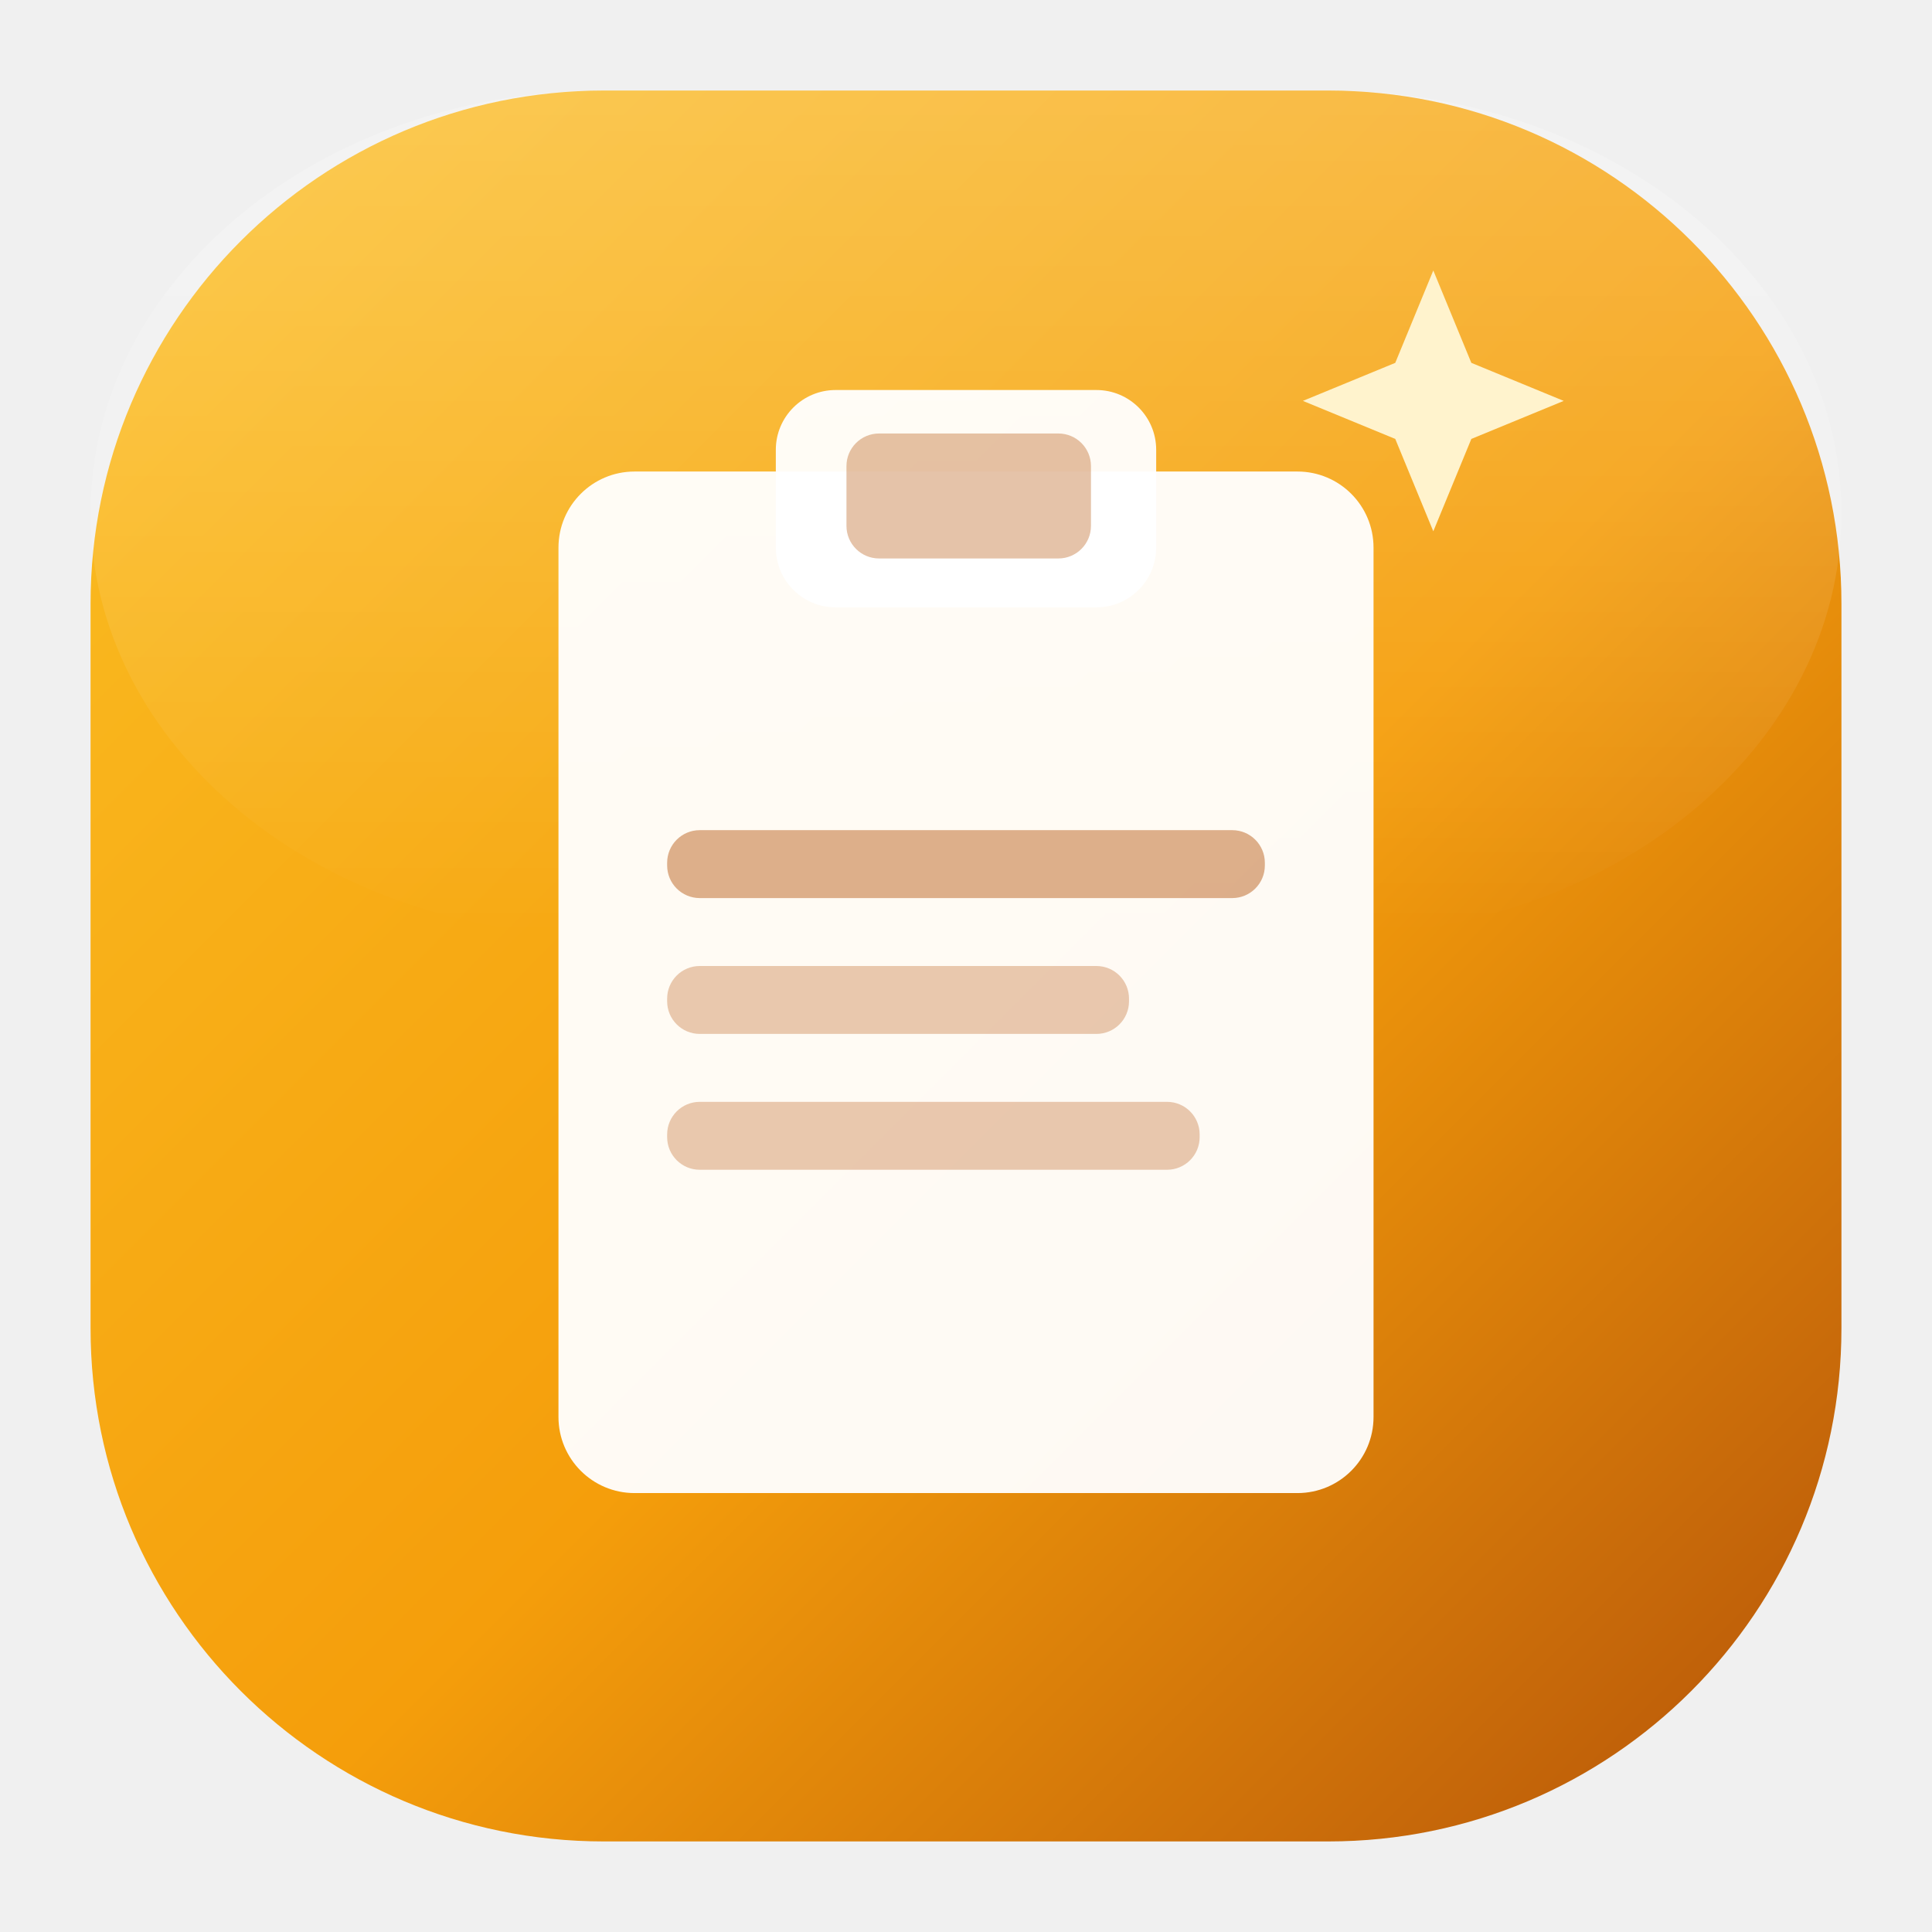
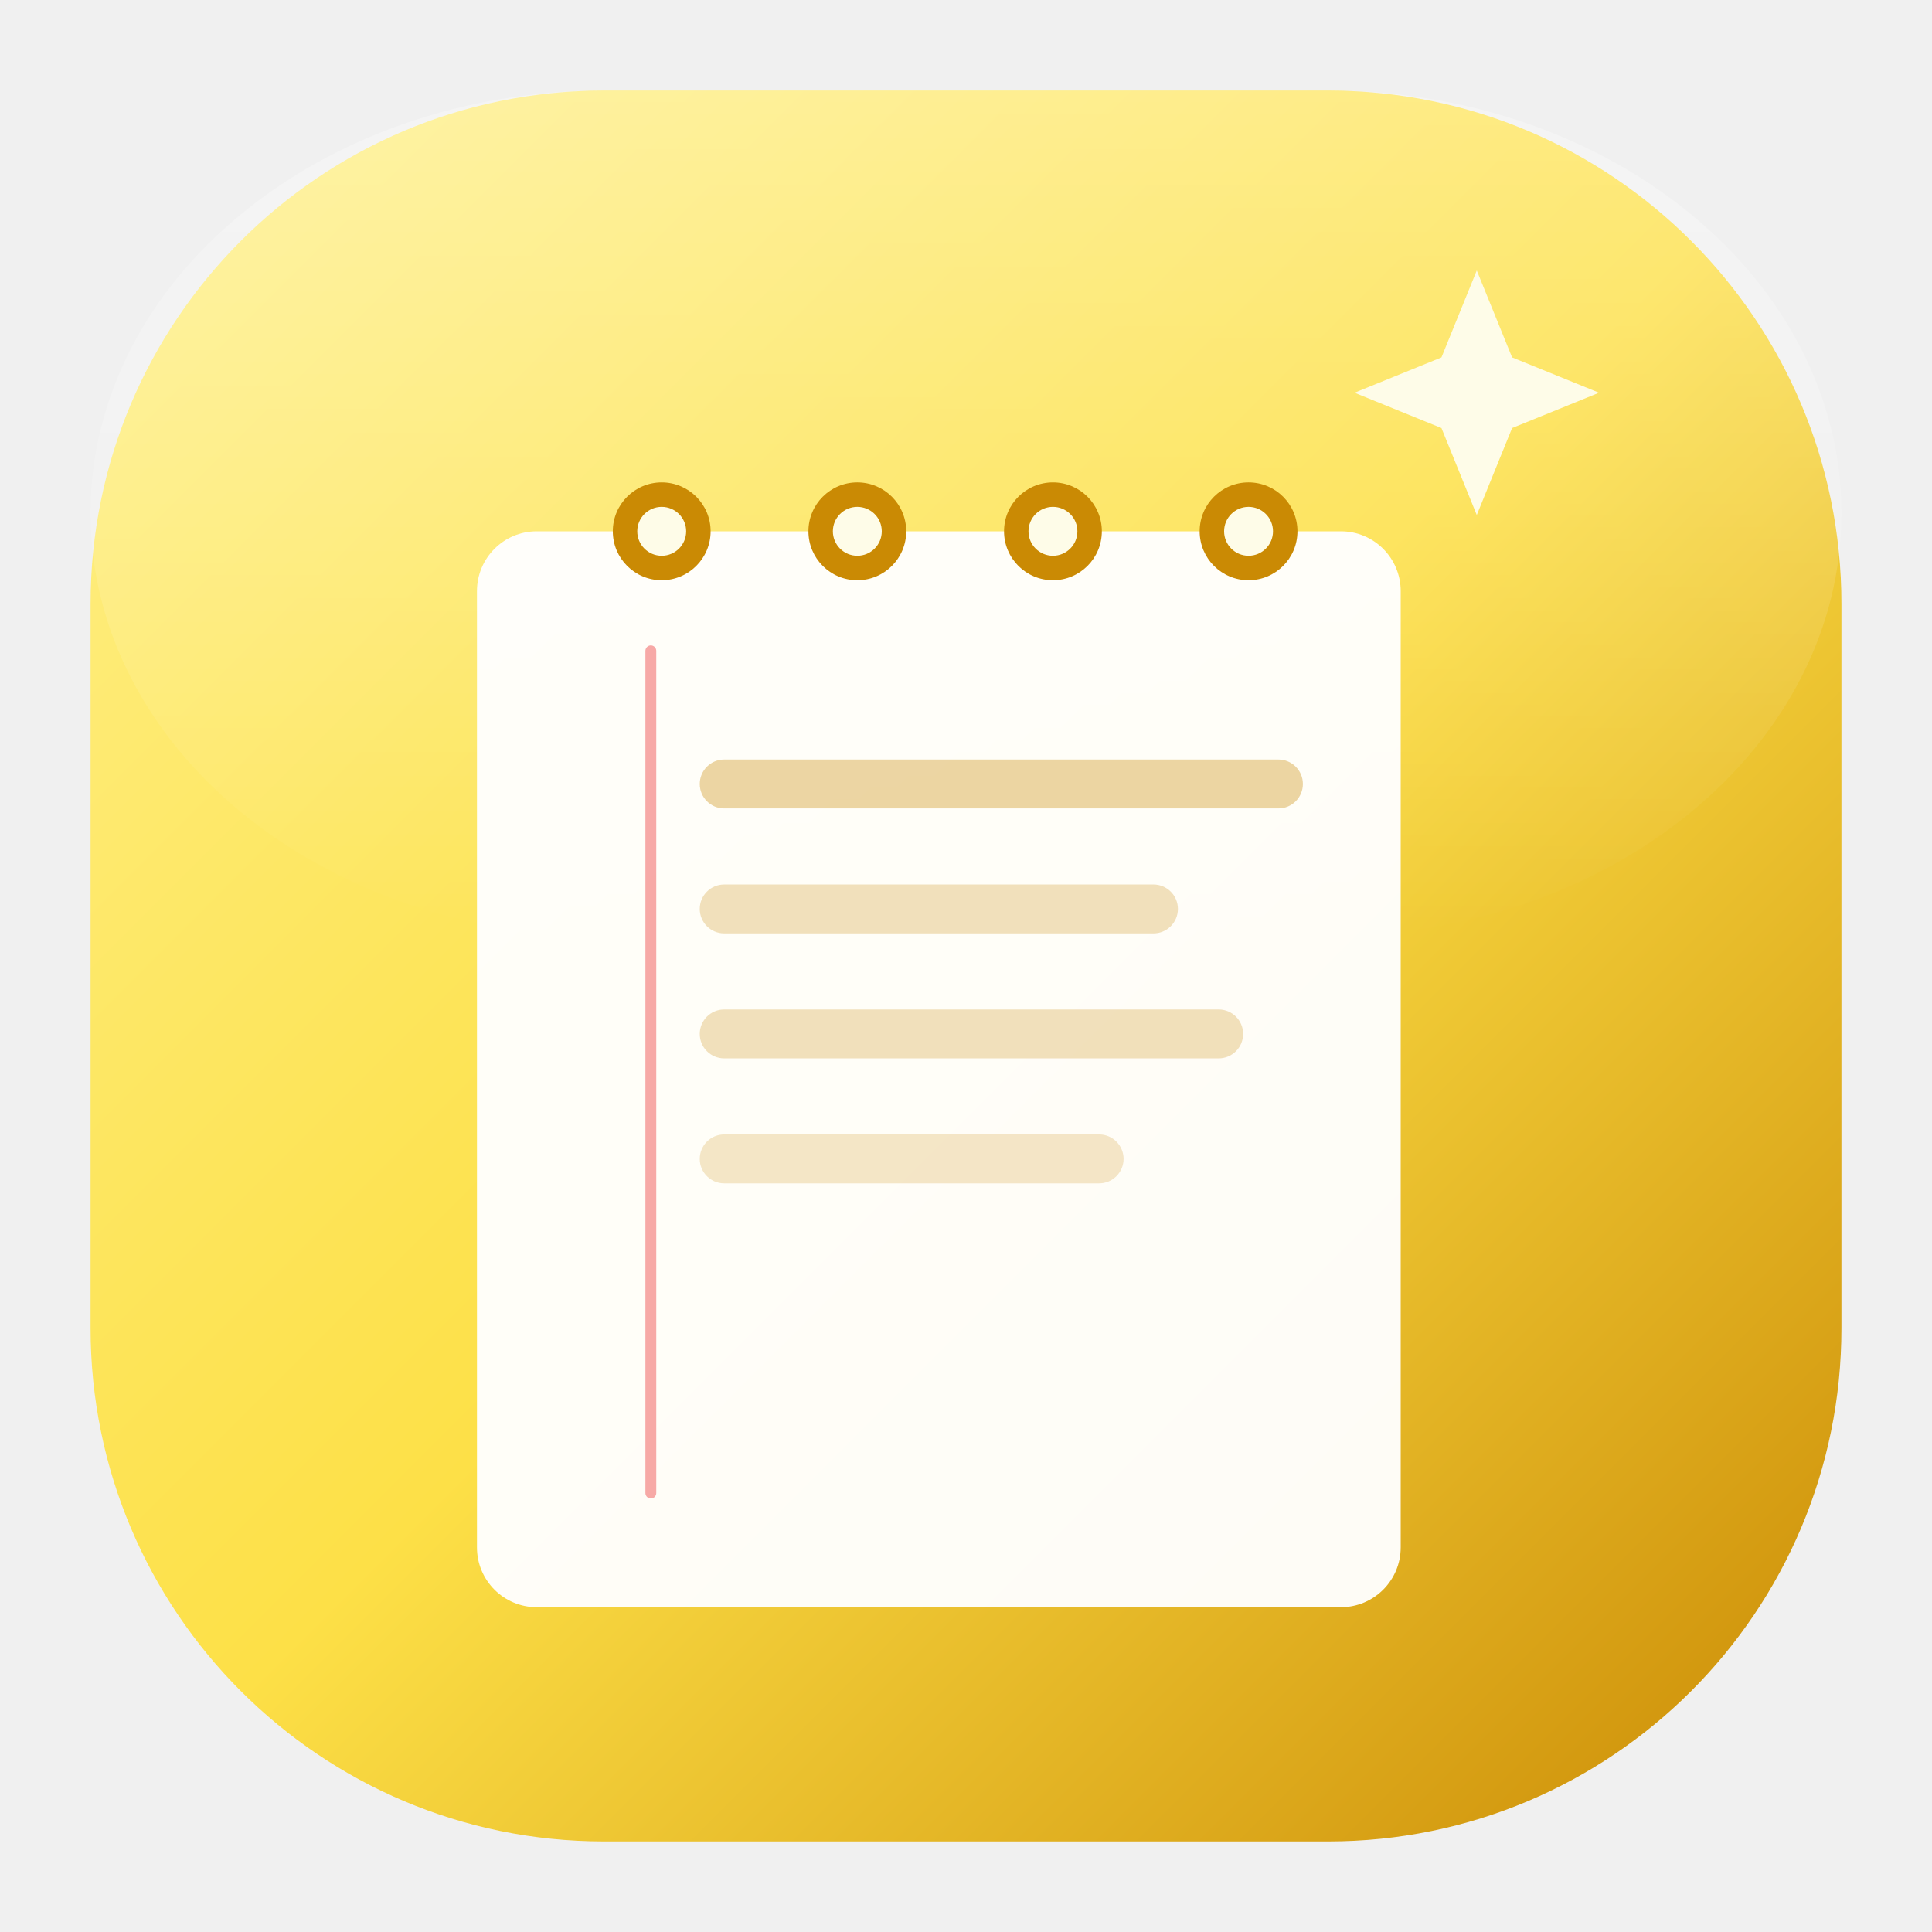
<svg xmlns="http://www.w3.org/2000/svg" width="32" height="32" viewBox="0 0 32 32">
  <defs>
    <linearGradient id="bg" x1="0" y1="0" x2="1" y2="1">
-       <stop offset="0" stop-color="#fbbf24" />
-       <stop offset="0.55" stop-color="#f59e0b" />
-       <stop offset="1" stop-color="#b45309" />
+       <stop offset="0" stop-color="#fef08a" />
+       <stop offset="0.5" stop-color="#fde047" />
+       <stop offset="1" stop-color="#ca8a04" />
    </linearGradient>
    <linearGradient id="shine" x1="0" y1="0" x2="0" y2="1">
-       <stop offset="0" stop-color="#ffffff" stop-opacity="0.22" />
+       <stop offset="0" stop-color="#ffffff" stop-opacity="0.28" />
      <stop offset="1" stop-color="#ffffff" stop-opacity="0" />
    </linearGradient>
  </defs>
  <rect x="1.5" y="1.5" width="29" height="29" rx="8.5" fill="url(#bg)" />
  <rect x="1.5" y="1.5" width="29" height="14" rx="8.5" fill="url(#shine)" />
  <g transform="translate(1.6 1.6) scale(0.9)">
-     <rect x="8.5" y="6.9" width="15" height="18.8" rx="1.4" fill="#ffffff" fill-opacity="0.95" />
-     <rect x="12.5" y="5.4" width="7" height="4" rx="1.1" fill="#ffffff" fill-opacity="0.95" />
-     <rect x="13.8" y="6.2" width="4.5" height="2.3" rx="0.6" fill="#b45309" fill-opacity="0.35" />
-     <rect x="10.5" y="13.5" width="11" height="1.25" rx="0.6" fill="#b45309" fill-opacity="0.45" />
-     <rect x="10.5" y="16" width="8.5" height="1.25" rx="0.6" fill="#b45309" fill-opacity="0.30" />
-     <rect x="10.5" y="18.5" width="9.8" height="1.25" rx="0.6" fill="#b45309" fill-opacity="0.30" />
-     <path d="M24.6 3.2l.7 1.7 1.7.7-1.7.7-.7 1.7-.7-1.7-1.7-.7 1.7-.7Z" fill="#fff3cd" />
+     <rect x="7" y="8" width="17" height="19.8" rx="1.1" fill="#ffffff" fill-opacity="0.96" />
+     <circle cx="10.4" cy="8" r="0.9" fill="#ca8a04" />
+     <circle cx="10.4" cy="8" r="0.45" fill="#fefce8" />
+     <circle cx="14" cy="8" r="0.9" fill="#ca8a04" />
+     <circle cx="14" cy="8" r="0.45" fill="#fefce8" />
+     <circle cx="17.6" cy="8" r="0.9" fill="#ca8a04" />
+     <circle cx="17.6" cy="8" r="0.45" fill="#fefce8" />
+     <circle cx="21.2" cy="8" r="0.9" fill="#ca8a04" />
+     <circle cx="21.2" cy="8" r="0.45" fill="#fefce8" />
+     <rect x="10.1" y="10.1" width="0.2" height="15.7" rx="0.1" fill="#ef4444" fill-opacity="0.45" />
+     <rect x="11.1" y="12.2" width="11.1" height="0.9" rx="0.45" fill="#ca8a04" fill-opacity="0.35" />
+     <rect x="11.1" y="14.5" width="8.8" height="0.9" rx="0.45" fill="#ca8a04" fill-opacity="0.25" />
+     <rect x="11.1" y="16.8" width="10" height="0.9" rx="0.45" fill="#ca8a04" fill-opacity="0.25" />
+     <rect x="11.1" y="19.1" width="7.8" height="0.9" rx="0.45" fill="#ca8a04" fill-opacity="0.20" />
+     <path d="M25.4 3.2l.65 1.6 1.6.65-1.6.65-.65 1.6-.65-1.6-1.6-.65 1.6-.65Z" fill="#fefce8" />
  </g>
</svg>
